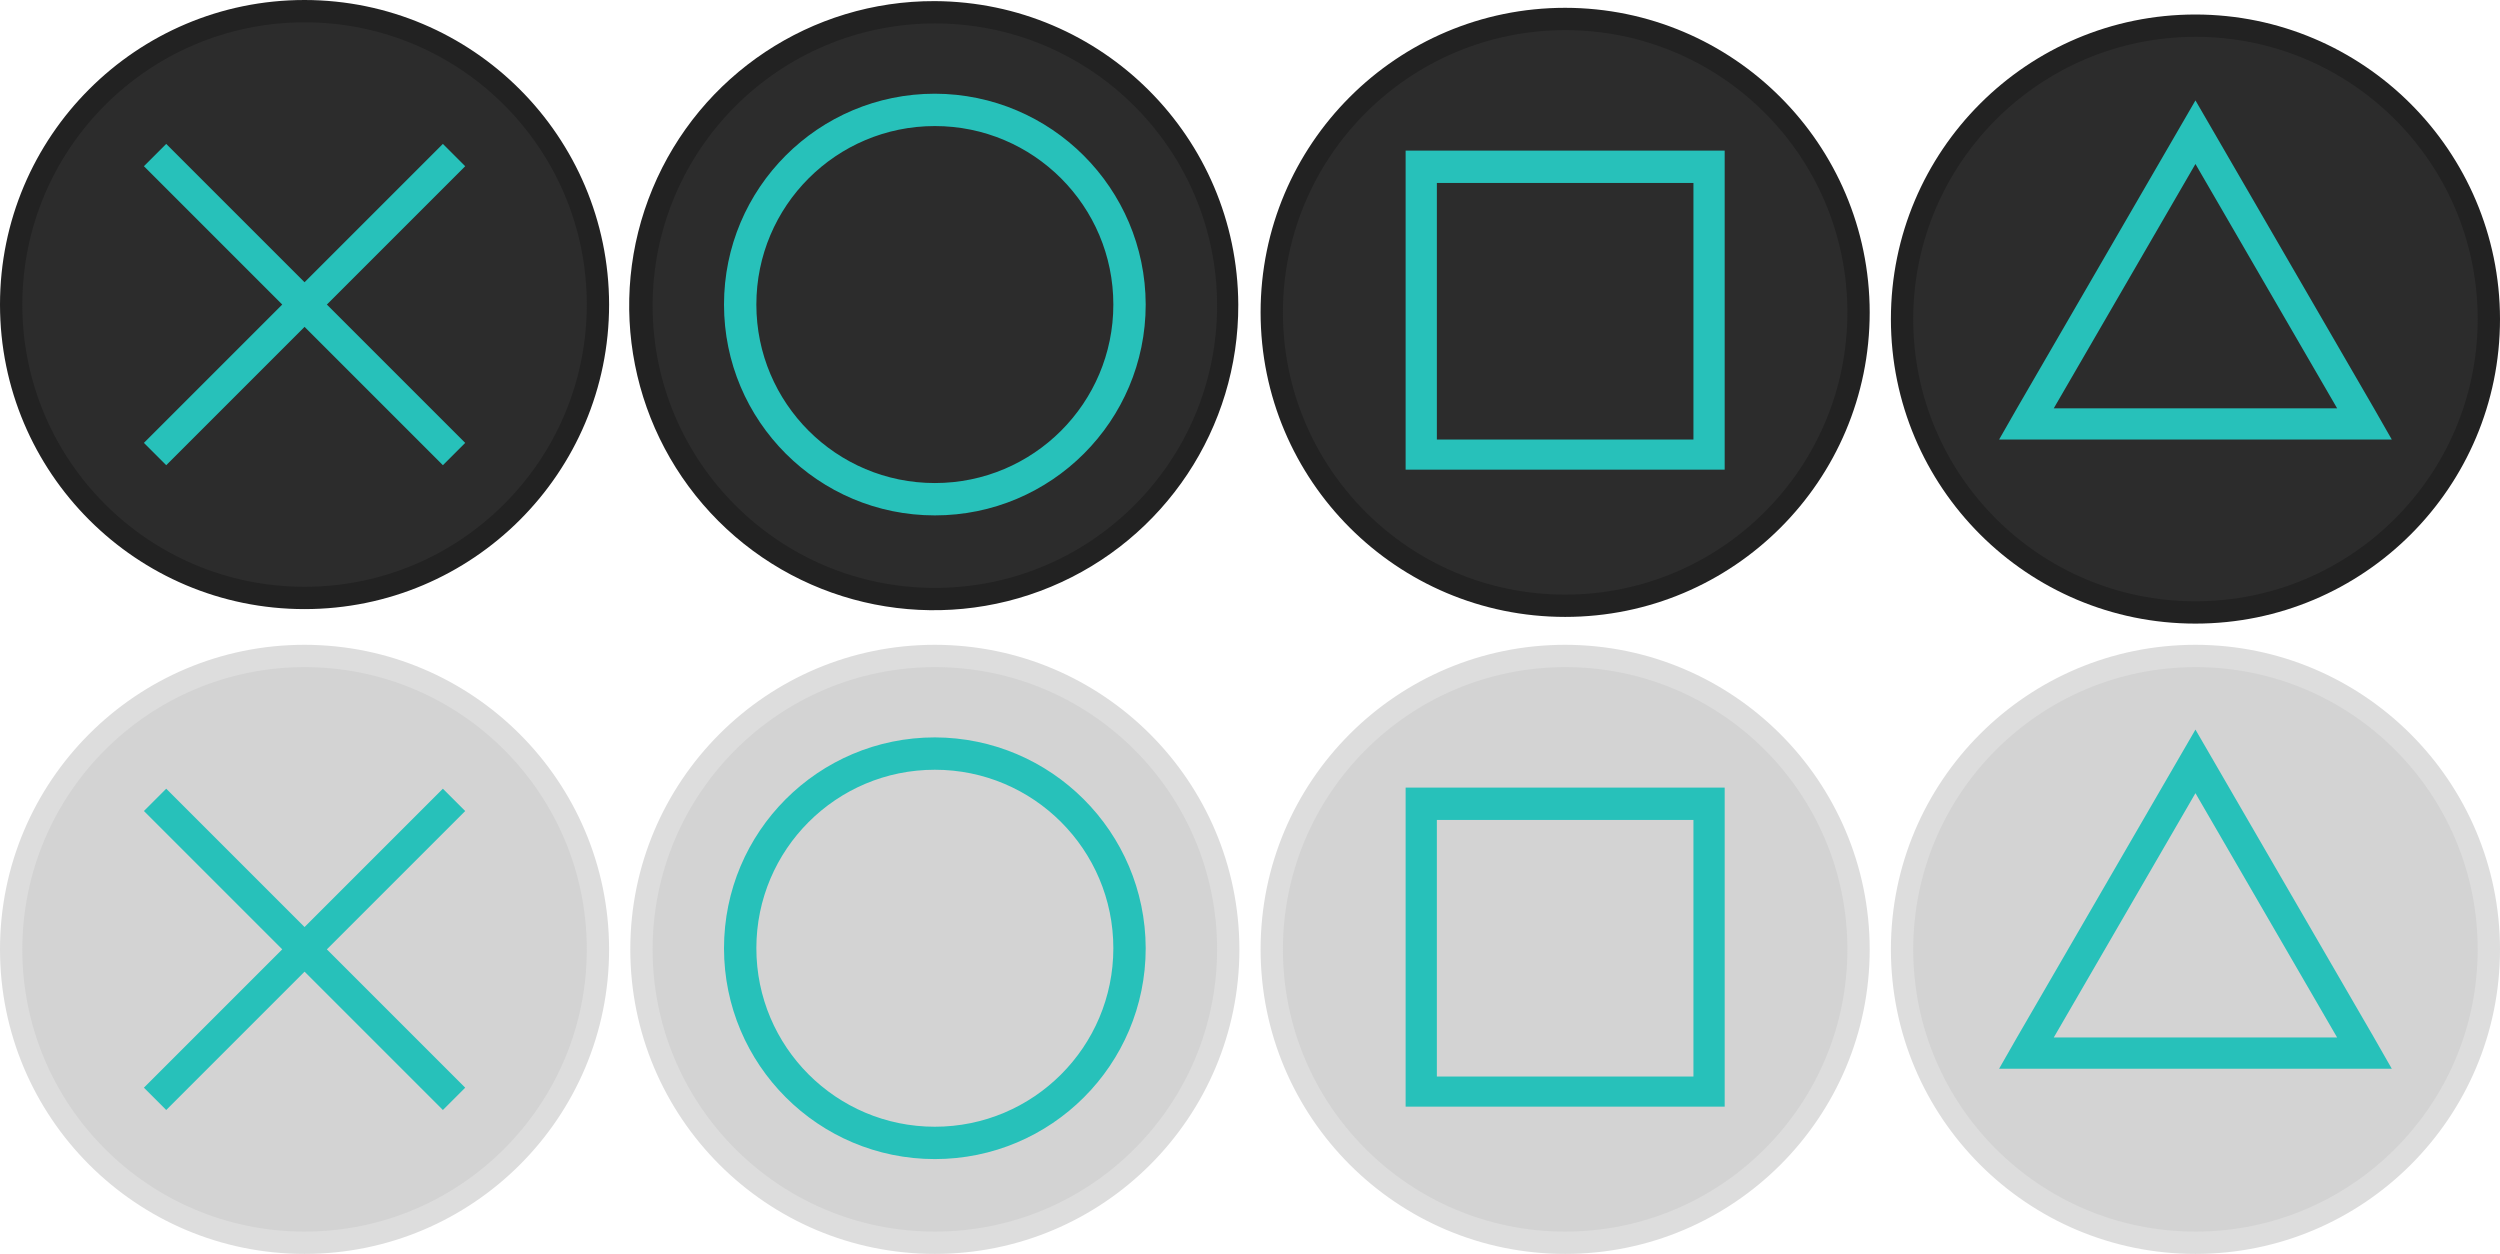
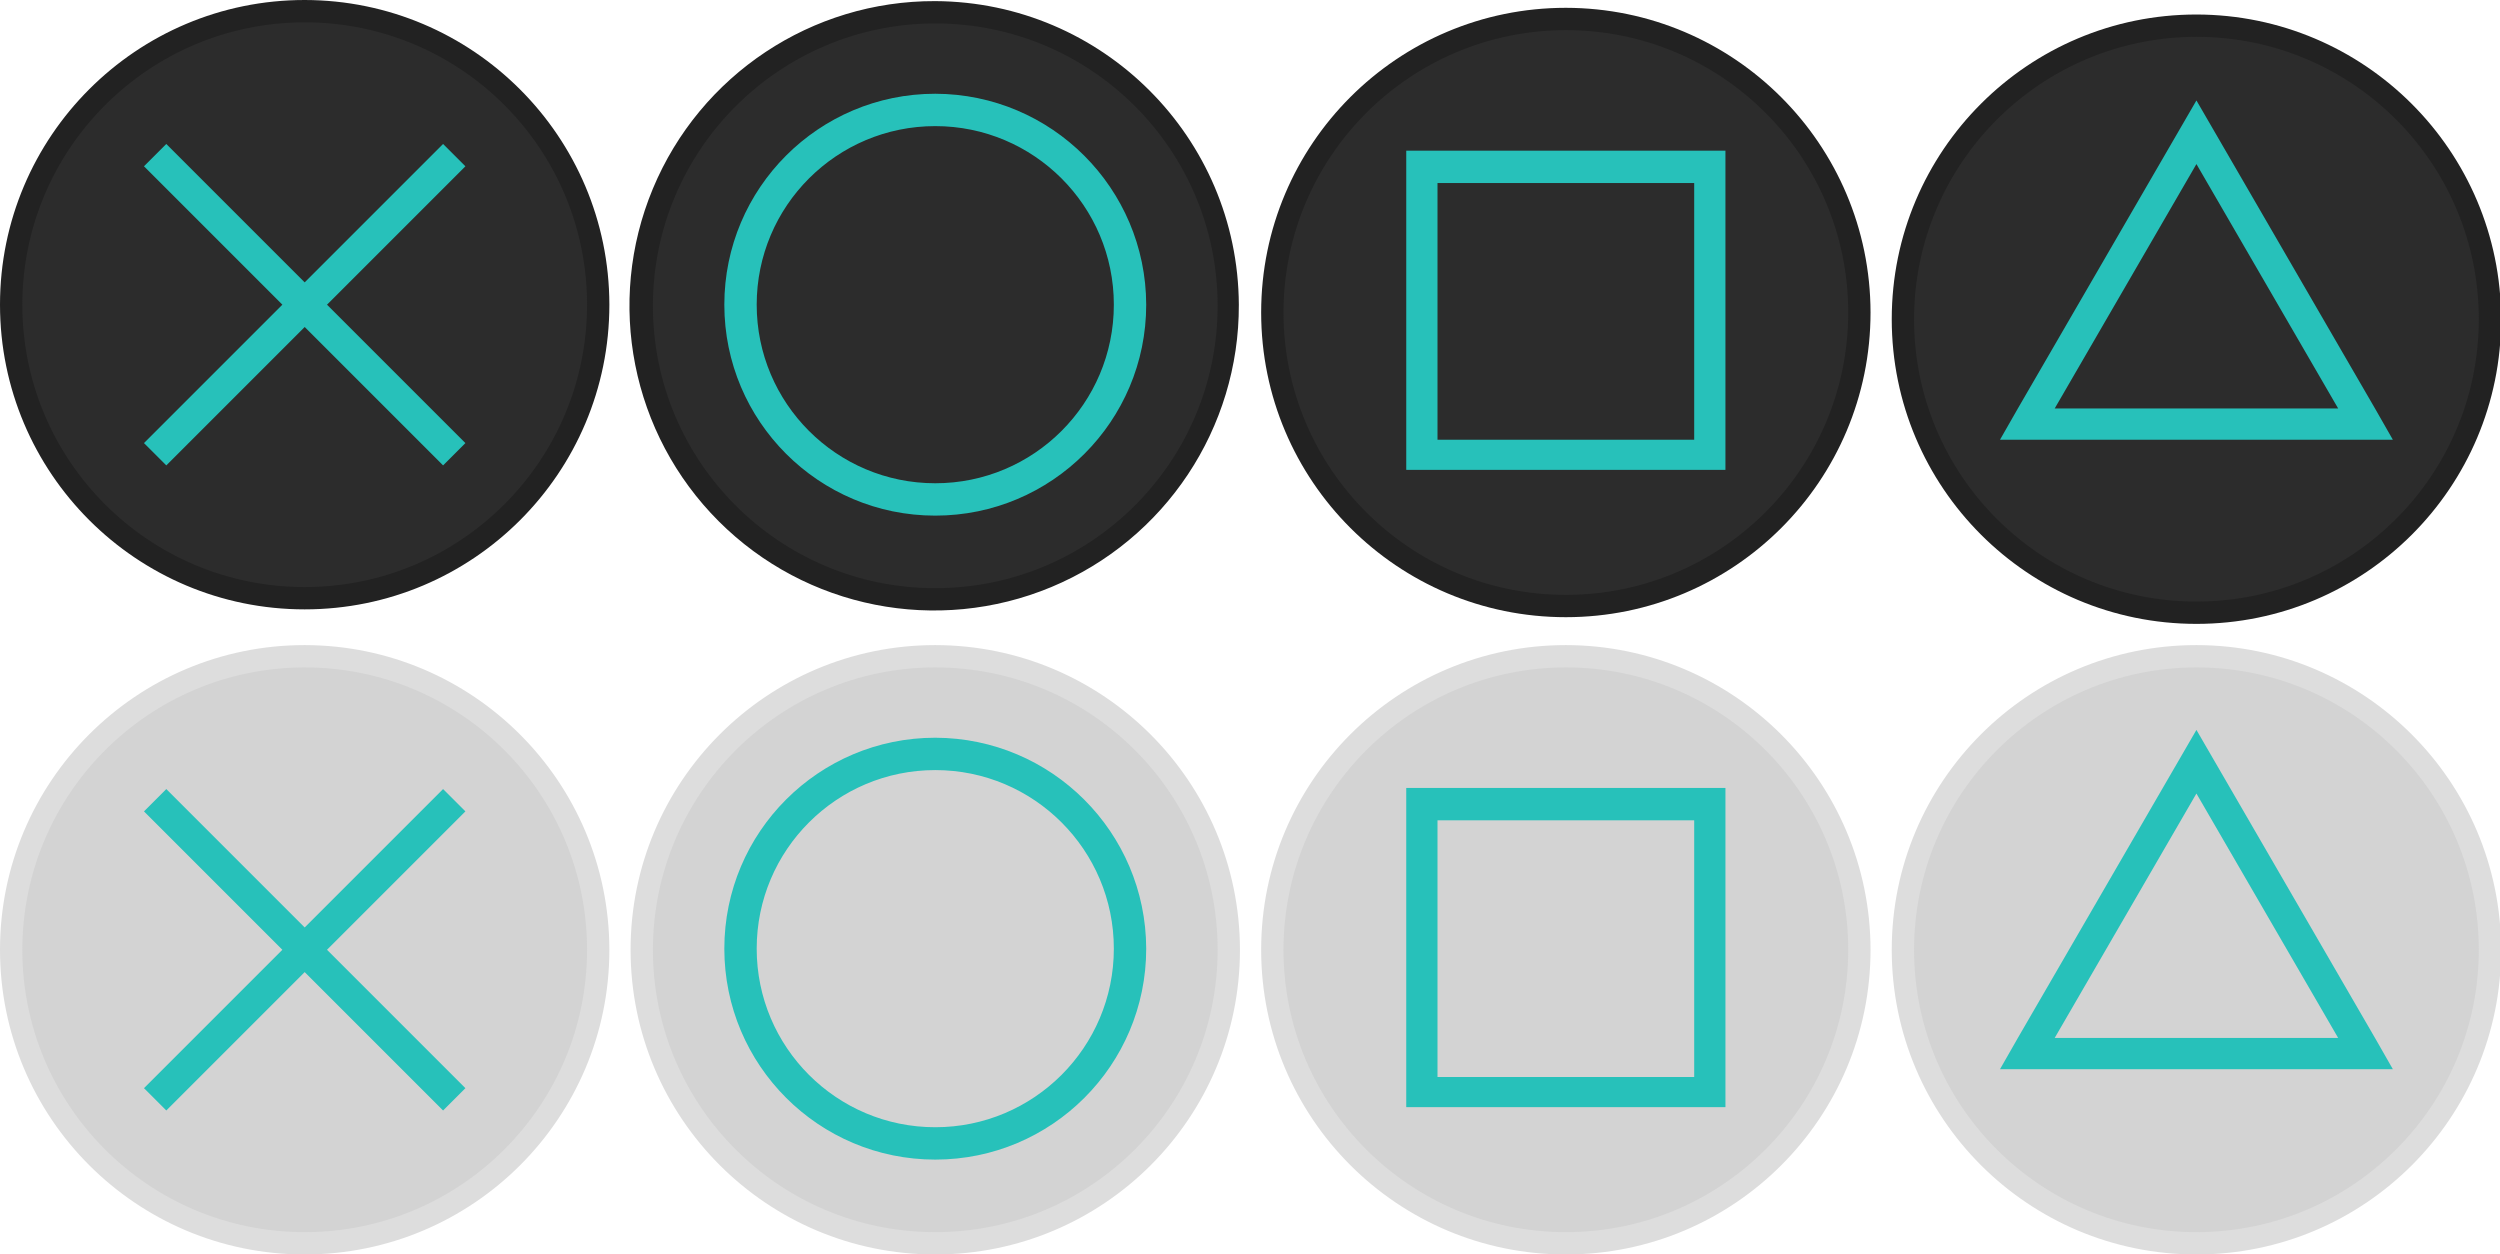
- <svg xmlns="http://www.w3.org/2000/svg" viewBox="0 0 224.1 112.4">
+ <svg xmlns="http://www.w3.org/2000/svg" width="224px" height="112.3px" viewBox="0 0 224 112.3">
  <defs>
-     <style>.cls-1{fill:#2c2c2c;}.cls-2{fill:#222;}.cls-3{fill:#27c1ba;}.cls-4{fill:#d3d3d3;}.cls-5{fill:#ddd;}</style>
+     <style>.cls-1{fill:#2c2c2c;}.cls-2{fill:#222;}.cls-3{fill:#27c1ba;}.cls-4{fill:#d3d3d3;}.cls-5{fill:#ddd;}
+     </style>
  </defs>
  <g id="Ebene_2" data-name="Ebene 2">
    <g id="Layer_1" data-name="Layer 1">
      <path class="cls-1" d="M27.3,53.6A26.3,26.3,0,1,1,53.6,27.3,26.33,26.33,0,0,1,27.3,53.6Z" />
      <path class="cls-2" d="M27.3,2A25.3,25.3,0,1,1,2,27.3,25.33,25.33,0,0,1,27.3,2m0-2A27.3,27.3,0,1,0,54.6,27.3,27.34,27.34,0,0,0,27.3,0Z" />
      <polygon class="cls-3" points="41.7 14.9 39.7 12.9 27.3 25.3 14.9 12.9 12.9 14.9 25.3 27.3 12.9 39.7 14.9 41.7 27.3 29.3 39.7 41.7 41.7 39.7 29.3 27.3 41.7 14.9" />
      <path class="cls-1" d="M83.8,53.5A26.3,26.3,0,1,1,110,27.3,26.33,26.33,0,0,1,83.8,53.5Z" />
      <path class="cls-2" d="M83.8,2.1A25.3,25.3,0,1,1,58.5,27.4,25.33,25.33,0,0,1,83.8,2.1m0-2A27.3,27.3,0,1,0,111,27.3,27.34,27.34,0,0,0,83.8.1Z" />
      <path class="cls-3" d="M83.8,8.4a18.9,18.9,0,1,0,18.9,18.9A18.95,18.95,0,0,0,83.8,8.4Zm0,34.9a16,16,0,1,1,16-16A16,16,0,0,1,83.8,43.3Z" />
      <path class="cls-1" d="M140.3,54.1a26.3,26.3,0,1,1,26.3-26.3A26.33,26.33,0,0,1,140.3,54.1Z" />
      <path class="cls-2" d="M140.3,2.7A25.3,25.3,0,1,1,115,28,25.33,25.33,0,0,1,140.3,2.7m0-2A27.3,27.3,0,1,0,167.6,28,27.34,27.34,0,0,0,140.3.7Z" />
      <path class="cls-3" d="M151.8,13.5H126V42.1h28.6V13.5Zm0,25.9h-23v-23h23Z" />
      <path class="cls-1" d="M196.8,54.8a26.3,26.3,0,1,1,26.3-26.3A26.33,26.33,0,0,1,196.8,54.8Z" />
      <path class="cls-2" d="M196.8,3.3a25.3,25.3,0,1,1-25.3,25.3A25.33,25.33,0,0,1,196.8,3.3m0-2a27.3,27.3,0,1,0,27.3,27.3A27.34,27.34,0,0,0,196.8,1.3Z" />
      <path class="cls-3" d="M212.8,36.6,196.8,9l-16,27.6-1.6,2.8h35.2Zm-16,0H184.1l12.7-21.9,12.7,21.9Z" />
      <path class="cls-4" d="M27.3,111.4A26.3,26.3,0,1,1,53.6,85.1,26.33,26.33,0,0,1,27.3,111.4Z" />
      <path class="cls-5" d="M27.3,59.8A25.3,25.3,0,1,1,2,85.1,25.33,25.33,0,0,1,27.3,59.8m0-2A27.3,27.3,0,1,0,54.6,85.1,27.34,27.34,0,0,0,27.3,57.8Z" />
      <polygon class="cls-3" points="41.7 72.7 39.7 70.7 27.3 83.1 14.9 70.7 12.9 72.7 25.3 85.1 12.9 97.5 14.9 99.5 27.3 87.1 39.7 99.5 41.7 97.5 29.3 85.1 41.7 72.7" />
      <path class="cls-4" d="M83.8,111.2a26.3,26.3,0,1,1,26.3-26.3A26.33,26.33,0,0,1,83.8,111.2Z" />
      <path class="cls-5" d="M83.8,59.8A25.3,25.3,0,1,1,58.5,85.1,25.33,25.33,0,0,1,83.8,59.8m0-2a27.3,27.3,0,1,0,27.3,27.3A27.34,27.34,0,0,0,83.8,57.8Z" />
      <path class="cls-3" d="M83.8,66.1A18.9,18.9,0,1,0,102.7,85,18.95,18.95,0,0,0,83.8,66.1Zm0,34.9a16,16,0,1,1,16-16A16,16,0,0,1,83.8,101Z" />
      <path class="cls-4" d="M140.3,111.2a26.3,26.3,0,1,1,26.3-26.3A26.33,26.33,0,0,1,140.3,111.2Z" />
      <path class="cls-5" d="M140.3,59.8A25.3,25.3,0,1,1,115,85.1a25.33,25.33,0,0,1,25.3-25.3m0-2a27.3,27.3,0,1,0,27.3,27.3,27.34,27.34,0,0,0-27.3-27.3Z" />
      <path class="cls-3" d="M151.8,70.6H126V99.2h28.6V70.6Zm0,25.9h-23v-23h23Z" />
      <path class="cls-4" d="M196.8,111.3A26.3,26.3,0,1,1,223.1,85,26.33,26.33,0,0,1,196.8,111.3Z" />
      <path class="cls-5" d="M196.8,59.8a25.3,25.3,0,1,1-25.3,25.3,25.33,25.33,0,0,1,25.3-25.3m0-2a27.3,27.3,0,1,0,27.3,27.3,27.34,27.34,0,0,0-27.3-27.3Z" />
      <path class="cls-3" d="M212.8,93l-16-27.6L180.8,93l-1.6,2.8h35.2Zm-16,0H184.1l12.7-21.9L209.5,93Z" />
    </g>
  </g>
</svg>
